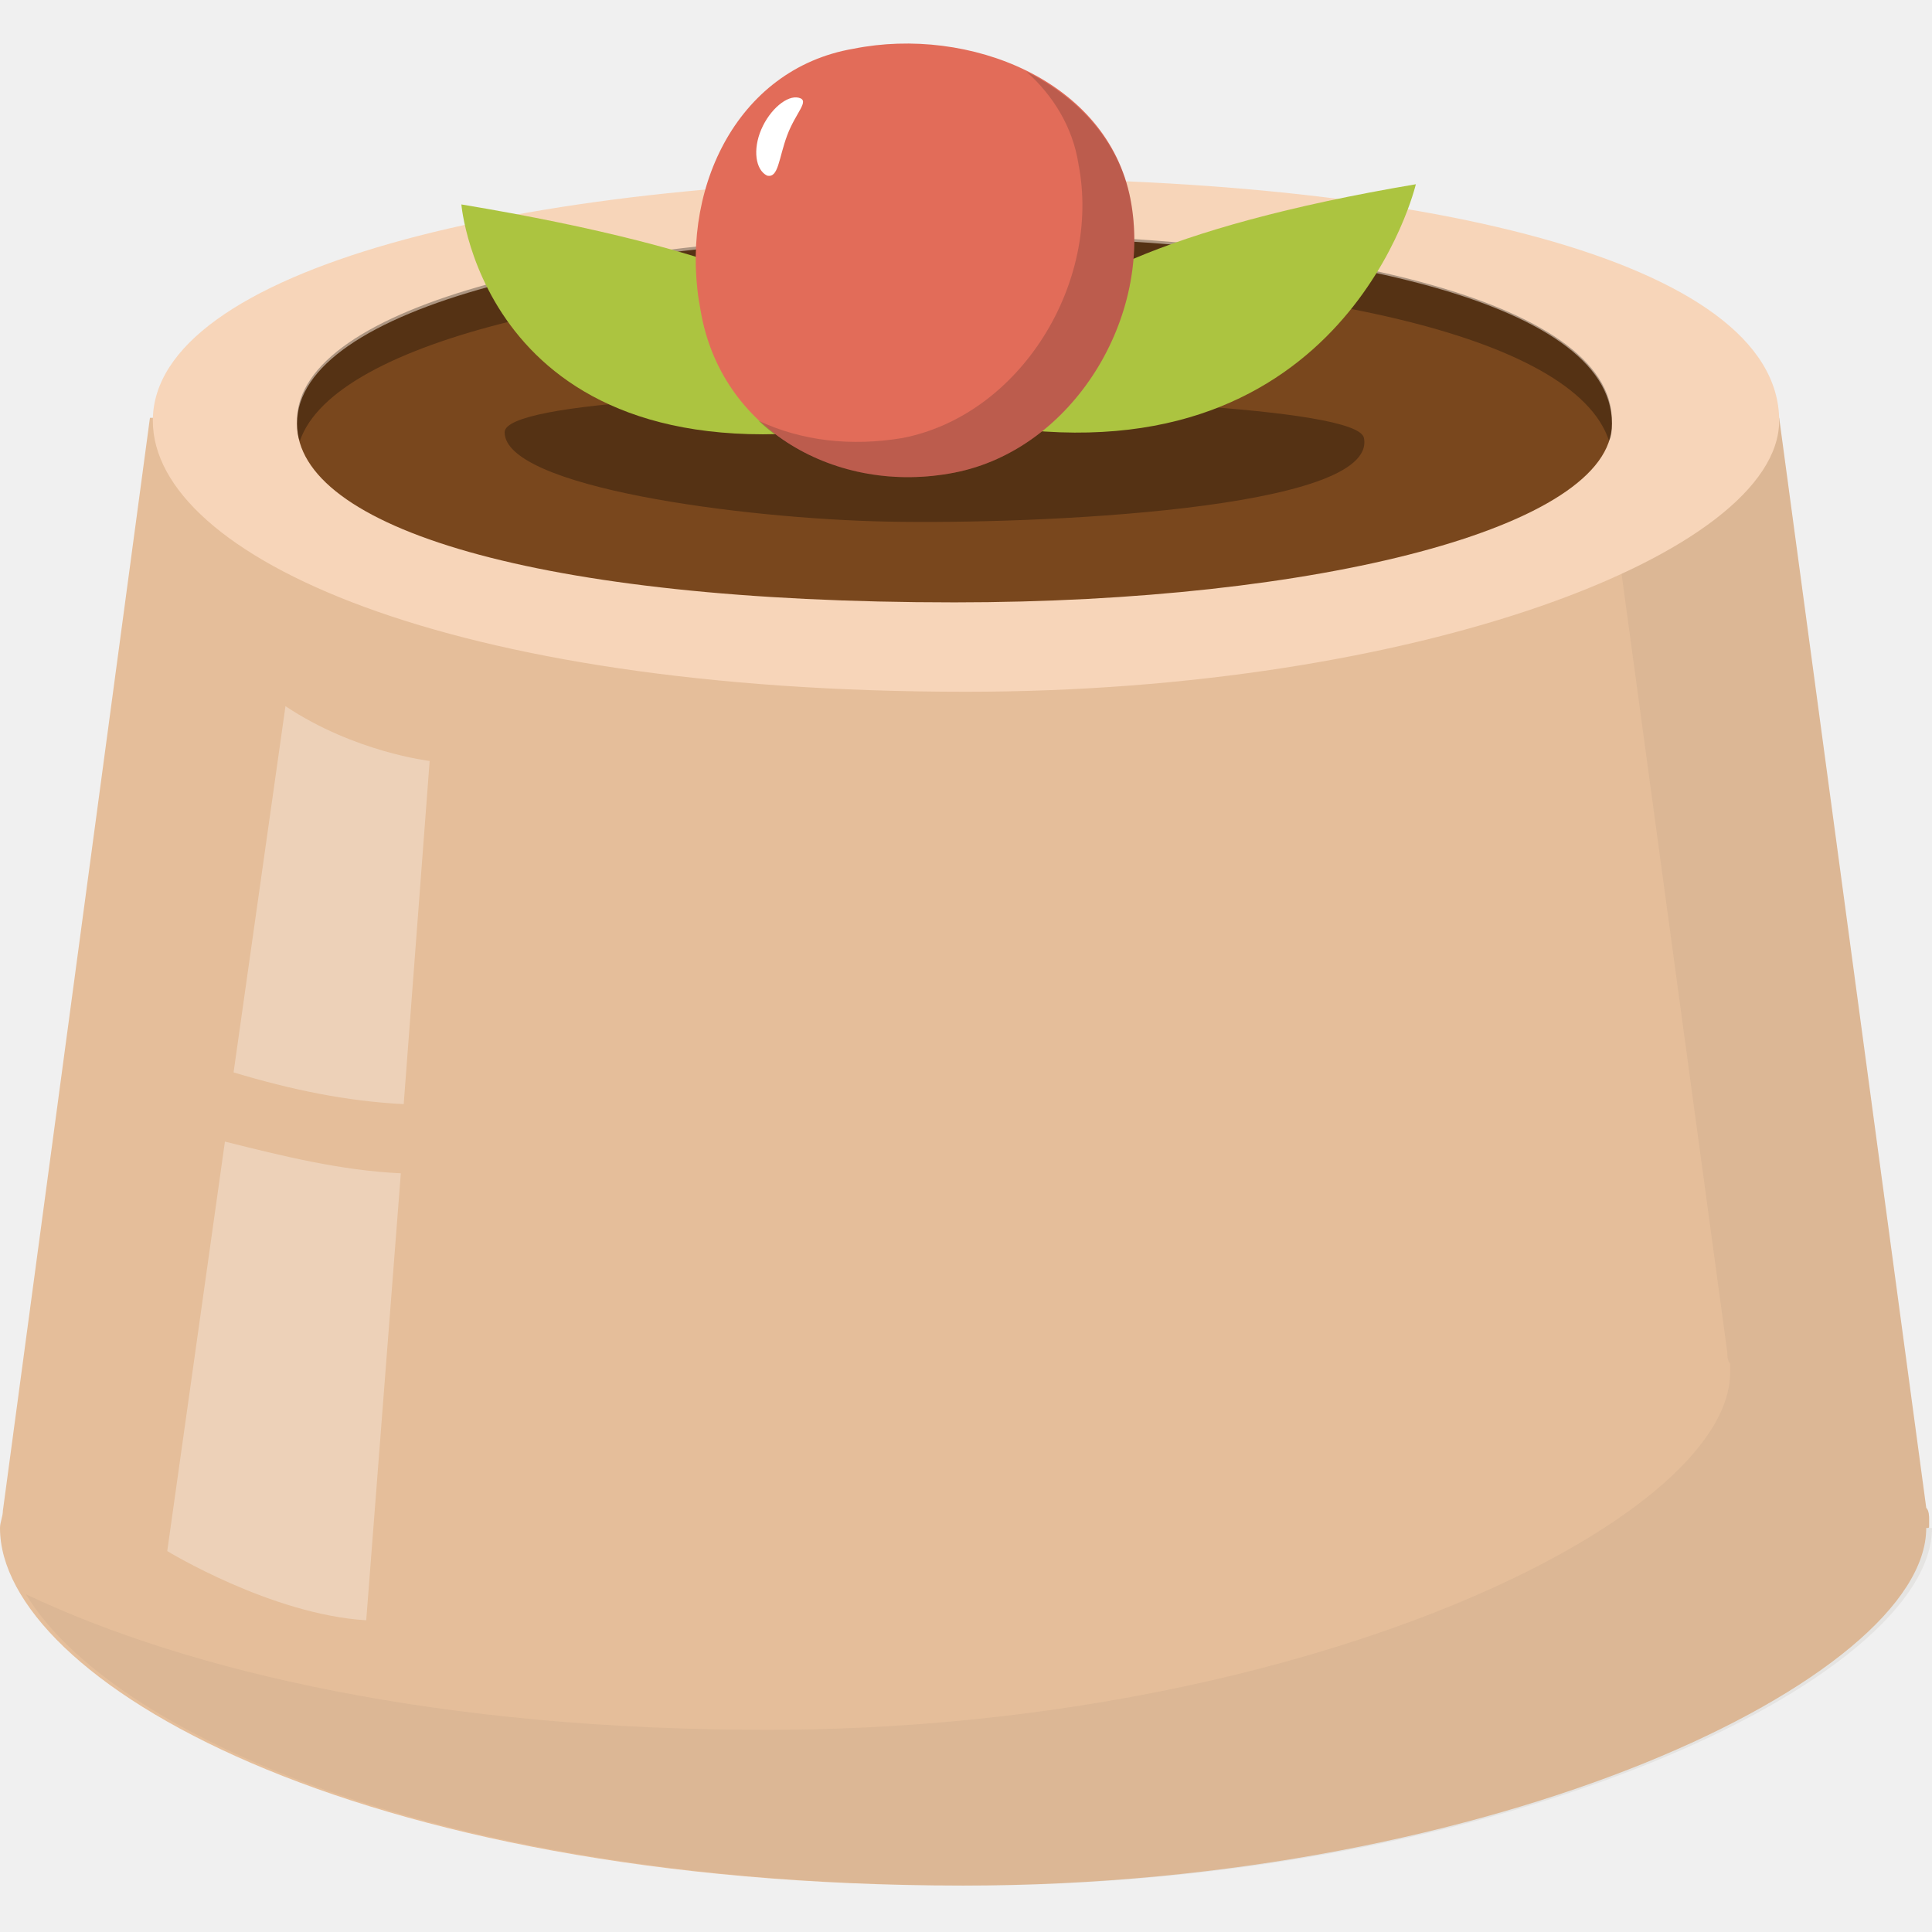
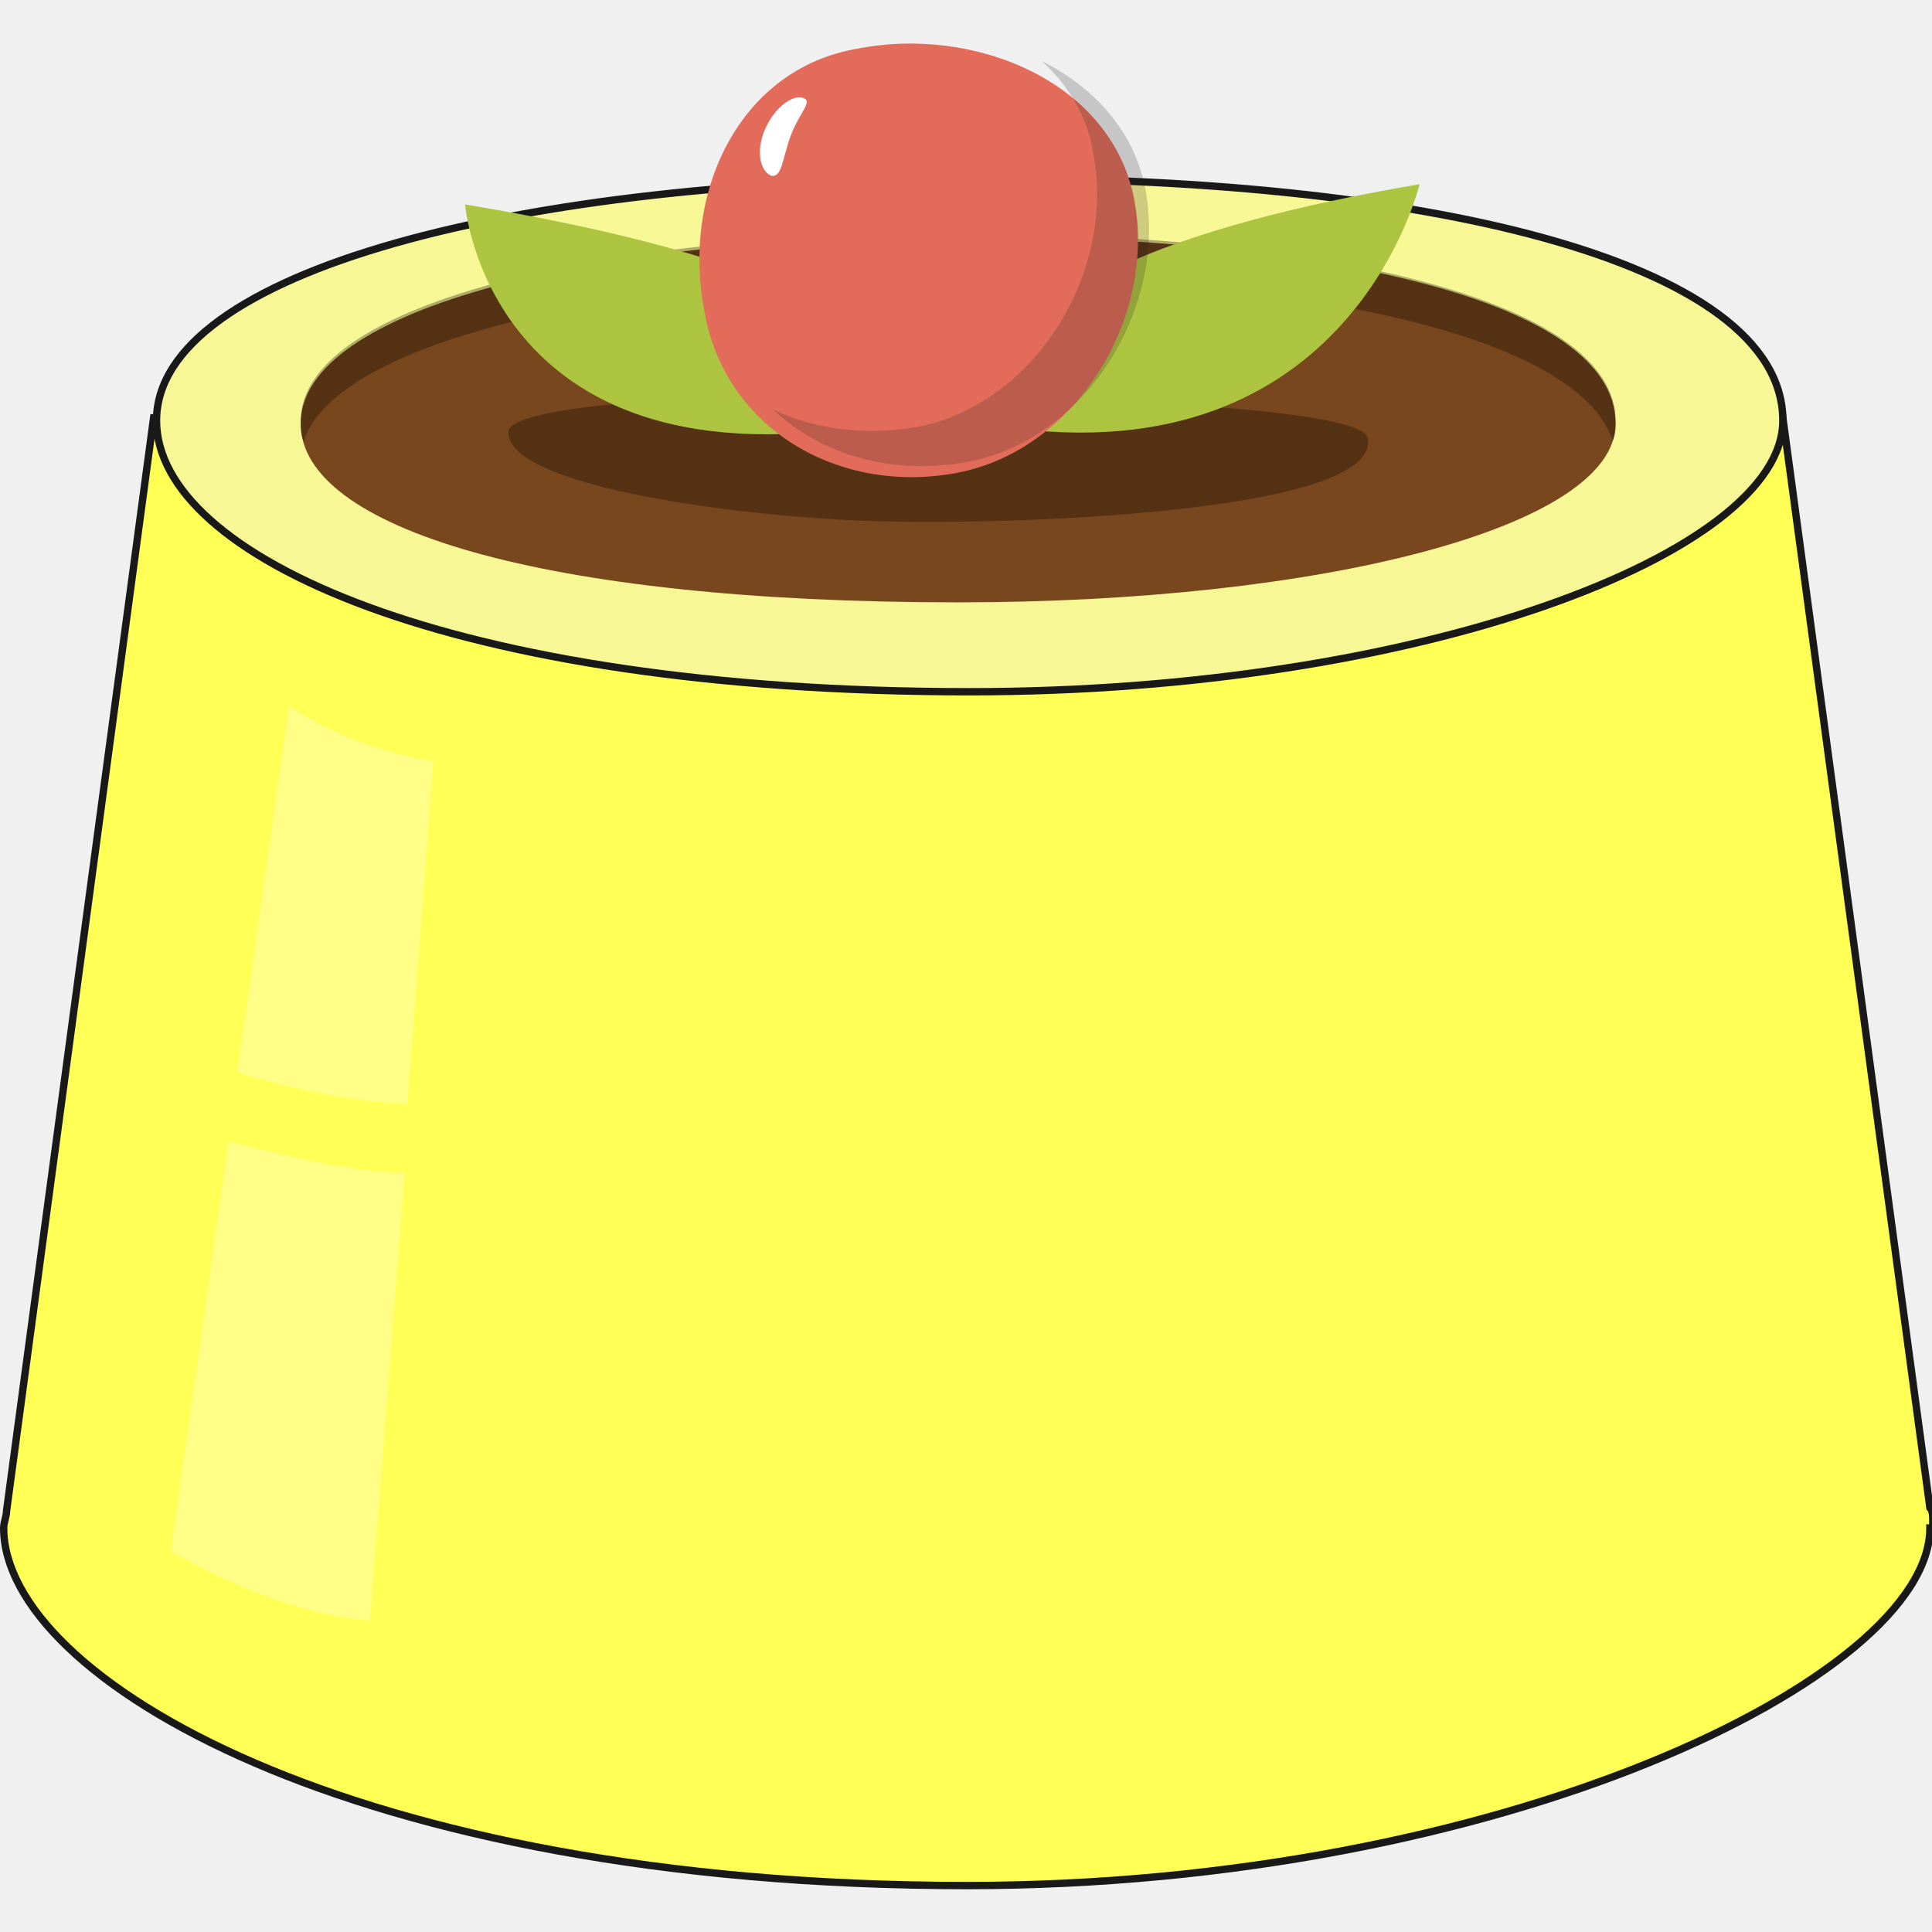
- <svg xmlns="http://www.w3.org/2000/svg" xml:space="preserve" enable-background="new 0 0 841.89 595.279" viewBox="0 0 524.786 524.786" height="524.786" width="524.786" y="0px" x="0px" id="Layer_1" version="1.1">
-   <defs id="defs57" />
-   <g transform="translate(-163.517,-35.24778)" id="g52">
-     <path style="fill:#e5be9a" id="path2" d="m 687.521,449.513 v -1.567 c 0,-0.783 0,-2.35 -0.783,-3.133 L 646.791,148.74 H 204.247 l -39.946,296.856 v 0 c 0,1.567 -0.784,3.134 -0.784,4.7 0,40.729 94.775,97.124 261.61,97.124 144.903,0 261.61,-56.395 261.61,-97.124 0.784,0 0.784,0 0.784,-0.783 z" />
-     <g style="opacity:0.1" id="g8">
-       <rect style="fill:none" id="rect4" height="398.682" width="518.521" y="149.523" x="169" />
-       <path style="fill:#867665" id="path6" d="m 687.521,449.513 v -1.567 c 0,-0.783 0,-2.35 -0.783,-3.133 L 646.791,148.74 h -48.563 l 34.463,253.777 c 0,0.783 0,2.35 0.784,3.133 v 1.566 0 0.784 c 0,40.729 -117.49,97.124 -261.61,97.124 -88.509,0 -156.652,-15.665 -201.299,-36.813 22.715,37.597 112.79,79.109 256.127,79.109 144.904,0 261.61,-56.395 261.61,-97.124 -0.782,0 -0.782,0 -0.782,-0.783 z" />
+ <svg xmlns="http://www.w3.org/2000/svg" width="524.786" height="524.786">
+   <g>
+     <rect fill="none" id="canvas_background" height="402" width="582" y="-1" x="-1" />
+   </g>
+   <g>
+     <g id="g52">
+       <path stroke-width="2" stroke="#191919" fill="#ffff56" d="m525.004,414.265l0,-1.567c0,-0.783 0,-2.35 -0.783,-3.133l-39.947,-296.073l-442.544,0l-39.946,296.856l0,0c0,1.567 -0.784,3.134 -0.784,4.7c0,40.729 94.775,97.124 261.61,97.124c144.903,0 261.61,-56.395 261.61,-97.124c0.784,0 0.784,0 0.784,-0.783z" id="path2" />
+       <g opacity="0.1" id="g8">
+         <rect stroke="#ffaaaa" fill="#ffff56" x="-639.517" y="117.275" width="518.521" height="398.682" id="rect4" />
+         <path stroke="#ffaaaa" fill="#ffff56" d="m-123.996,419.265l0,-1.567c0,-0.783 0,-2.35 -0.783,-3.133l-39.947,-296.073l-48.563,0l34.463,253.777c0,0.783 0,2.35 0.784,3.133l0,1.566l0,0l0,0.784c0,40.729 -117.49,97.124 -261.61,97.124c-88.509,0 -156.652,-15.665 -201.299,-36.813c22.715,37.597 112.79,79.109 256.127,79.109c144.904,0 261.61,-56.395 261.61,-97.124c-0.782,0 -0.782,0 -0.782,-0.783l-0,0z" id="path6" />
+       </g>
+       <path stroke-width="2" stroke="#191919" fill="#f7f796" d="m484.274,114.275c0,36.03 -98.691,73.627 -220.881,73.627c-140.987,0 -220.88,-36.813 -220.88,-73.627c0,-40.729 98.691,-65.794 220.88,-65.794c121.407,-0.783 220.881,21.931 220.881,65.794" id="path10" />
+       <path fill="#79471d" d="m438.845,115.058c0,28.197 -79.893,48.563 -178.584,48.563c-113.573,0 -178.584,-20.365 -178.584,-48.563c0,-31.331 79.894,-50.912 178.584,-50.912c98.691,0 178.584,17.231 178.584,50.912" id="path12" />
+       <g opacity="0.3" id="g18">
+         <rect fill="none" x="81.677" y="64.146" width="357.168" height="56.395" id="rect14" />
+         <path fill="#010101" d="m260.261,75.112c92.425,0 168.402,15.665 177.801,44.646c0.783,-1.567 0.783,-3.134 0.783,-5.483c0,-32.897 -79.893,-50.912 -178.584,-50.912c-98.69,0 -178.584,19.582 -178.584,50.912c0,1.566 0,3.916 0.784,5.483c9.398,-27.415 85.375,-44.646 177.8,-44.646" id="path16" />
+       </g>
+       <g opacity="0.3" id="g24">
+         <rect fill="none" x="64.445" y="191.818" width="53.262" height="108.091" id="rect20" />
+         <path fill="#ffffff" d="m110.657,299.908l7.05,-93.209c0,0 -20.365,-2.35 -39.163,-14.882l-14.099,99.475c15.665,4.7 30.547,7.832 46.212,8.616" id="path22" />
+       </g>
+       <g opacity="0.3" id="g30">
+         <rect fill="none" x="46.43" y="310.091" width="63.444" height="130.021" id="rect26" />
+         <path fill="#ffffff" d="m62.096,310.091l-15.666,111.223c0,0 28.198,17.232 54.046,18.799l9.398,-121.406c-16.448,-0.784 -32.113,-4.7 -47.778,-8.616" id="path28" />
+       </g>
+       <g opacity="0.3" id="g36">
+         <rect fill="none" x="138.071" y="107.225" width="233.413" height="34.464" id="rect32" />
+         <path fill="#010101" d="m371.484,118.974c3.916,19.582 -90.075,23.498 -129.238,22.715c-39.946,-0.783 -104.174,-9.399 -104.174,-24.281c0,-8.616 71.276,-10.966 111.224,-10.183c39.162,0.783 120.622,3.134 122.188,11.749" id="path34" />
+       </g>
+       <path fill="#acc440" d="m272.01,115.841c0,0 -25.848,-42.296 113.573,-65.794c0,0 -18.798,79.893 -113.573,65.794" id="path38" />
+       <path fill="#acc440" d="m234.413,115.841c0,0 42.297,-35.247 -108.09,-60.312c0,0.001 6.266,75.977 108.09,60.312" id="path40" />
+       <path fill="#e26c59" d="m308.04,53.963c6.266,32.114 -15.665,68.145 -47.779,74.41c-32.113,6.266 -63.444,-11.749 -68.927,-43.862c-6.267,-32.114 9.399,-65.795 41.513,-71.277c31.331,-6.266 68.926,8.616 75.193,40.729" id="path42" />
+       <g opacity="0.2" id="g48">
+         <rect fill="none" x="209.216" y="16.5" width="102.607" height="110.439" id="rect44" />
+         <path fill="#231f20" d="m282.843,16.5c7.049,6.266 12.532,14.882 14.099,25.064c6.266,32.113 -15.665,68.144 -47.779,74.41c-14.099,2.35 -27.414,0.783 -39.163,-4.7c13.315,12.532 32.897,18.015 53.262,14.099c32.114,-6.266 54.045,-42.296 47.779,-74.41c-3.134,-15.665 -14.1,-27.414 -28.198,-34.463" id="path46" />
+       </g>
+       <path fill="#ffffff" d="m214.832,36.732c-2.35,6.266 -2.35,11.749 -5.483,10.966c-3.133,-1.567 -3.916,-7.05 -1.566,-12.532c2.35,-5.483 7.049,-9.399 10.183,-8.616c3.132,0.782 -0.785,3.915 -3.134,10.182" id="path50" />
    </g>
-     <path style="fill:#f7d5b9" id="path10" d="m 646.791,149.523 c 0,36.03 -98.691,73.627 -220.881,73.627 -140.987,0 -220.88,-36.813 -220.88,-73.627 0,-40.729 98.691,-65.794 220.88,-65.794 121.407,-0.783 220.881,21.931 220.881,65.794" />
-     <path style="fill:#79471d" id="path12" d="m 601.362,150.306 c 0,28.197 -79.893,48.563 -178.584,48.563 -113.573,0 -178.584,-20.365 -178.584,-48.563 0,-31.331 79.894,-50.912 178.584,-50.912 98.691,0 178.584,17.231 178.584,50.912" />
-     <g style="opacity:0.3" id="g18">
-       <rect style="fill:none" id="rect14" height="56.395" width="357.168" y="99.394" x="244.194" />
-       <path style="fill:#010101" id="path16" d="m 422.778,110.36 c 92.425,0 168.402,15.665 177.801,44.646 0.783,-1.567 0.783,-3.134 0.783,-5.483 0,-32.897 -79.893,-50.912 -178.584,-50.912 -98.69,0 -178.584,19.582 -178.584,50.912 0,1.566 0,3.916 0.784,5.483 9.398,-27.415 85.375,-44.646 177.8,-44.646" />
-     </g>
-     <g style="opacity:0.3" id="g24">
-       <rect style="fill:none" id="rect20" height="108.091" width="53.262" y="227.066" x="226.962" />
-       <path style="fill:#ffffff" id="path22" d="m 273.174,335.156 7.05,-93.209 c 0,0 -20.365,-2.35 -39.163,-14.882 l -14.099,99.475 c 15.665,4.7 30.547,7.832 46.212,8.616" />
-     </g>
-     <g style="opacity:0.3" id="g30">
-       <rect style="fill:none" id="rect26" height="130.021" width="63.444" y="345.339" x="208.947" />
-       <path style="fill:#ffffff" id="path28" d="m 224.613,345.339 -15.666,111.223 c 0,0 28.198,17.232 54.046,18.799 l 9.398,-121.406 c -16.448,-0.784 -32.113,-4.7 -47.778,-8.616" />
-     </g>
-     <g style="opacity:0.3" id="g36">
-       <rect style="fill:none" id="rect32" height="34.464" width="233.413" y="142.473" x="300.588" />
-       <path style="fill:#010101" id="path34" d="m 534.001,154.222 c 3.916,19.582 -90.075,23.498 -129.238,22.715 -39.946,-0.783 -104.174,-9.399 -104.174,-24.281 0,-8.616 71.276,-10.966 111.224,-10.183 39.162,0.783 120.622,3.134 122.188,11.749" />
-     </g>
-     <path style="fill:#acc440" id="path38" d="m 434.527,151.089 c 0,0 -25.848,-42.296 113.573,-65.794 0,0 -18.798,79.893 -113.573,65.794" />
-     <path style="fill:#acc440" id="path40" d="m 396.93,151.089 c 0,0 42.297,-35.247 -108.09,-60.312 0,0.001 6.266,75.977 108.09,60.312" />
-     <path style="fill:#e26c59" id="path42" d="m 470.557,89.211 c 6.266,32.114 -15.665,68.145 -47.779,74.41 -32.113,6.266 -63.444,-11.749 -68.927,-43.862 -6.267,-32.114 9.399,-65.795 41.513,-71.277 31.331,-6.266 68.926,8.616 75.193,40.729" />
-     <g style="opacity:0.2" id="g48">
-       <rect style="fill:none" id="rect44" height="110.439" width="102.607" y="54.748" x="368.733" />
-       <path style="fill:#231f20" id="path46" d="m 442.36,54.748 c 7.049,6.266 12.532,14.882 14.099,25.064 6.266,32.113 -15.665,68.144 -47.779,74.41 -14.099,2.35 -27.414,0.783 -39.163,-4.7 13.315,12.532 32.897,18.015 53.262,14.099 32.114,-6.266 54.045,-42.296 47.779,-74.41 -3.134,-15.665 -14.1,-27.414 -28.198,-34.463" />
-     </g>
-     <path style="fill:#ffffff" id="path50" d="m 377.349,71.98 c -2.35,6.266 -2.35,11.749 -5.483,10.966 -3.133,-1.567 -3.916,-7.05 -1.566,-12.532 2.35,-5.483 7.049,-9.399 10.183,-8.616 3.132,0.782 -0.785,3.915 -3.134,10.182" />
  </g>
</svg>
